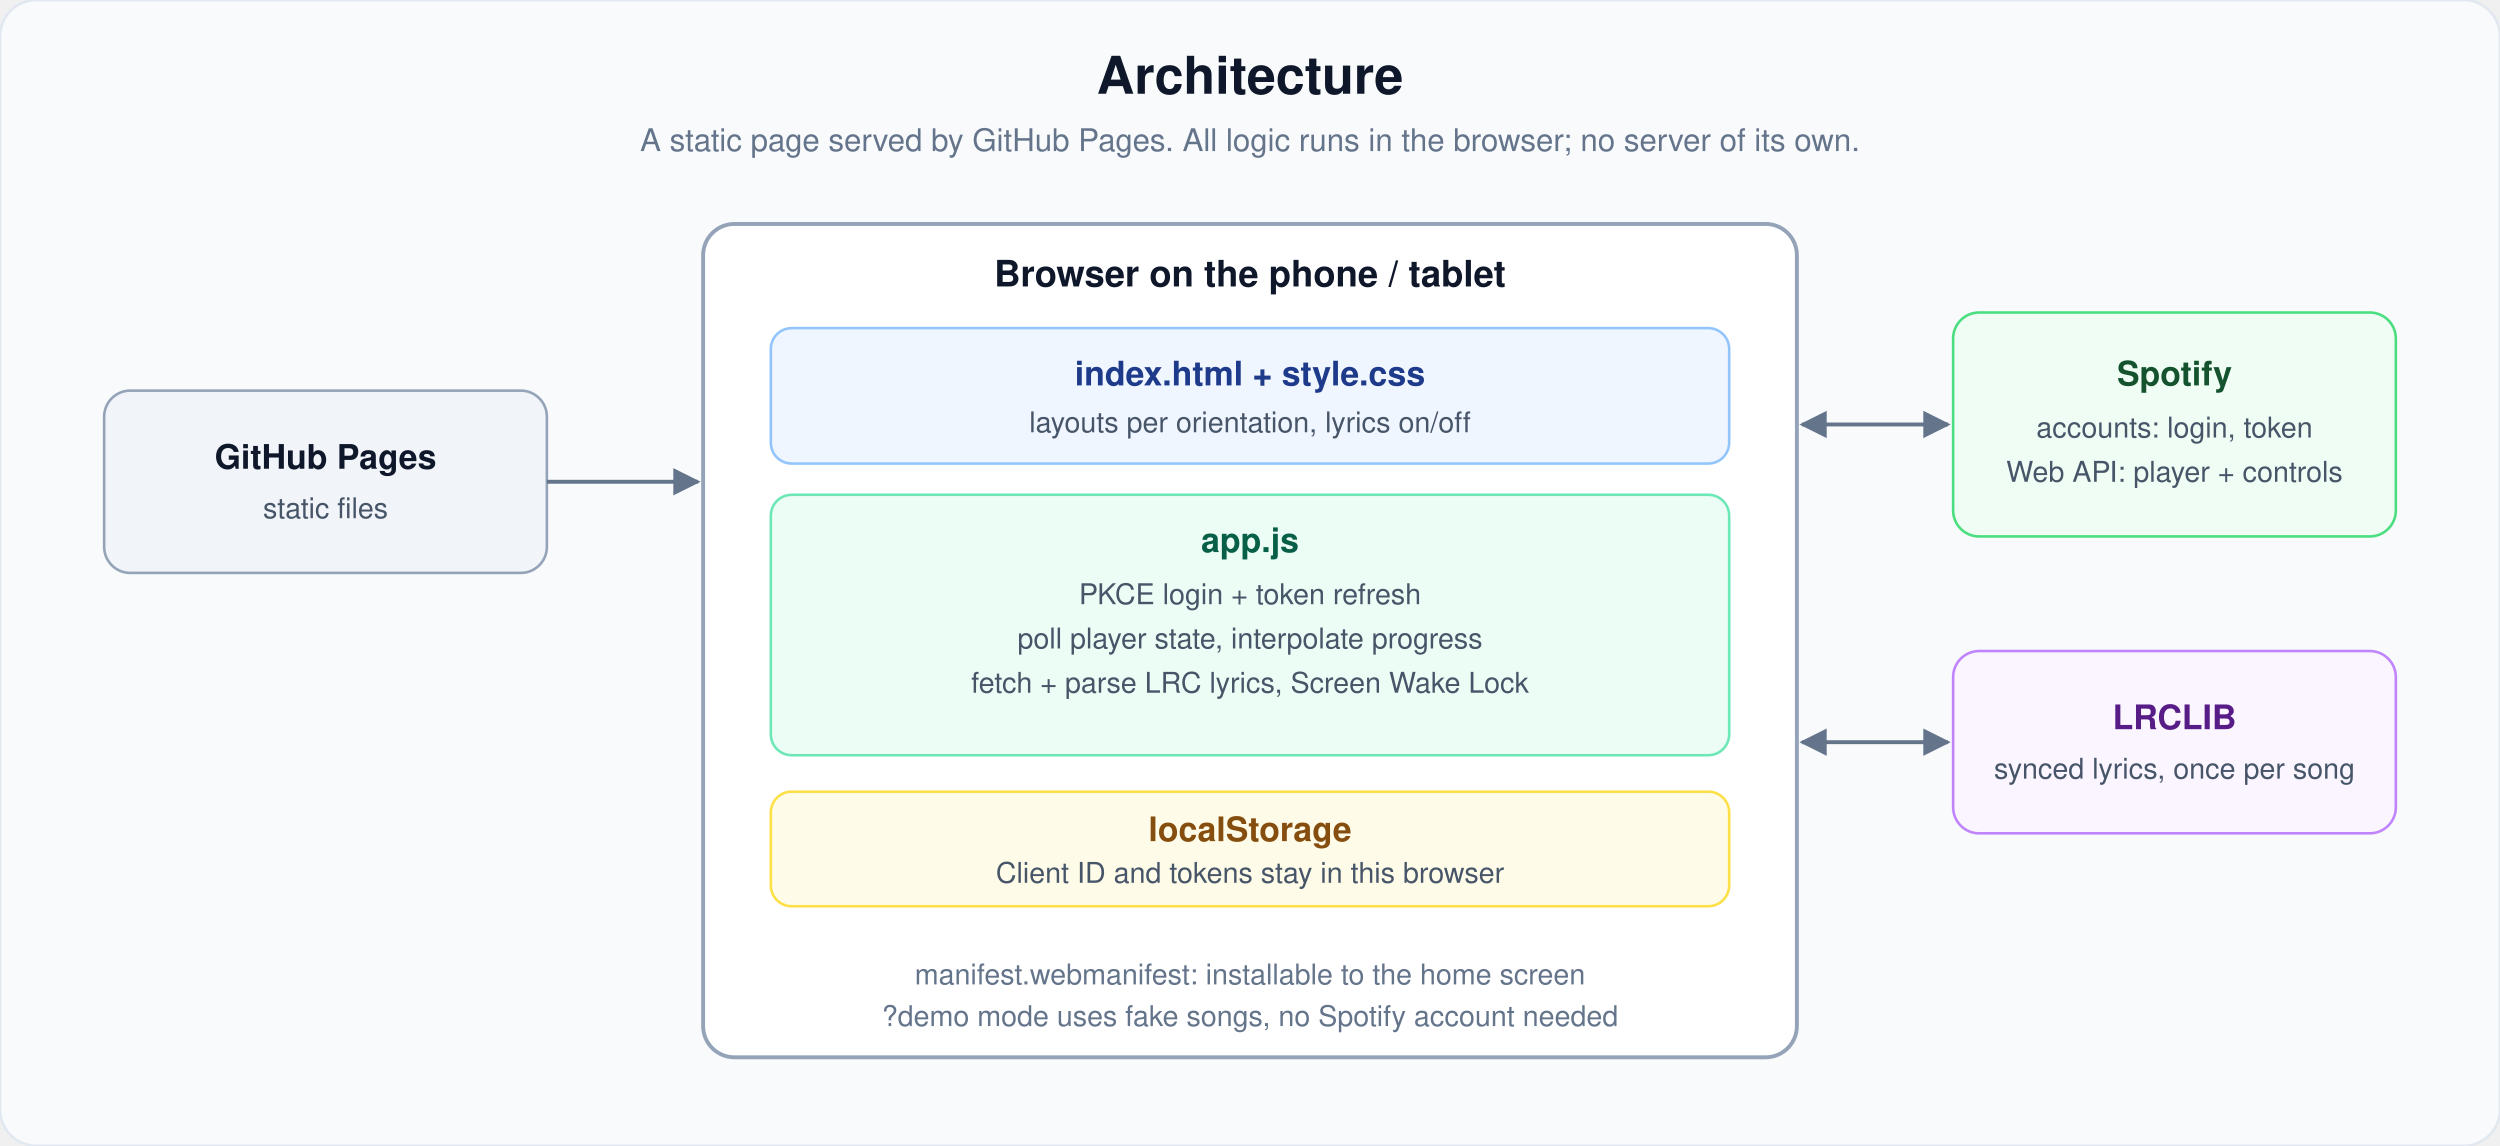
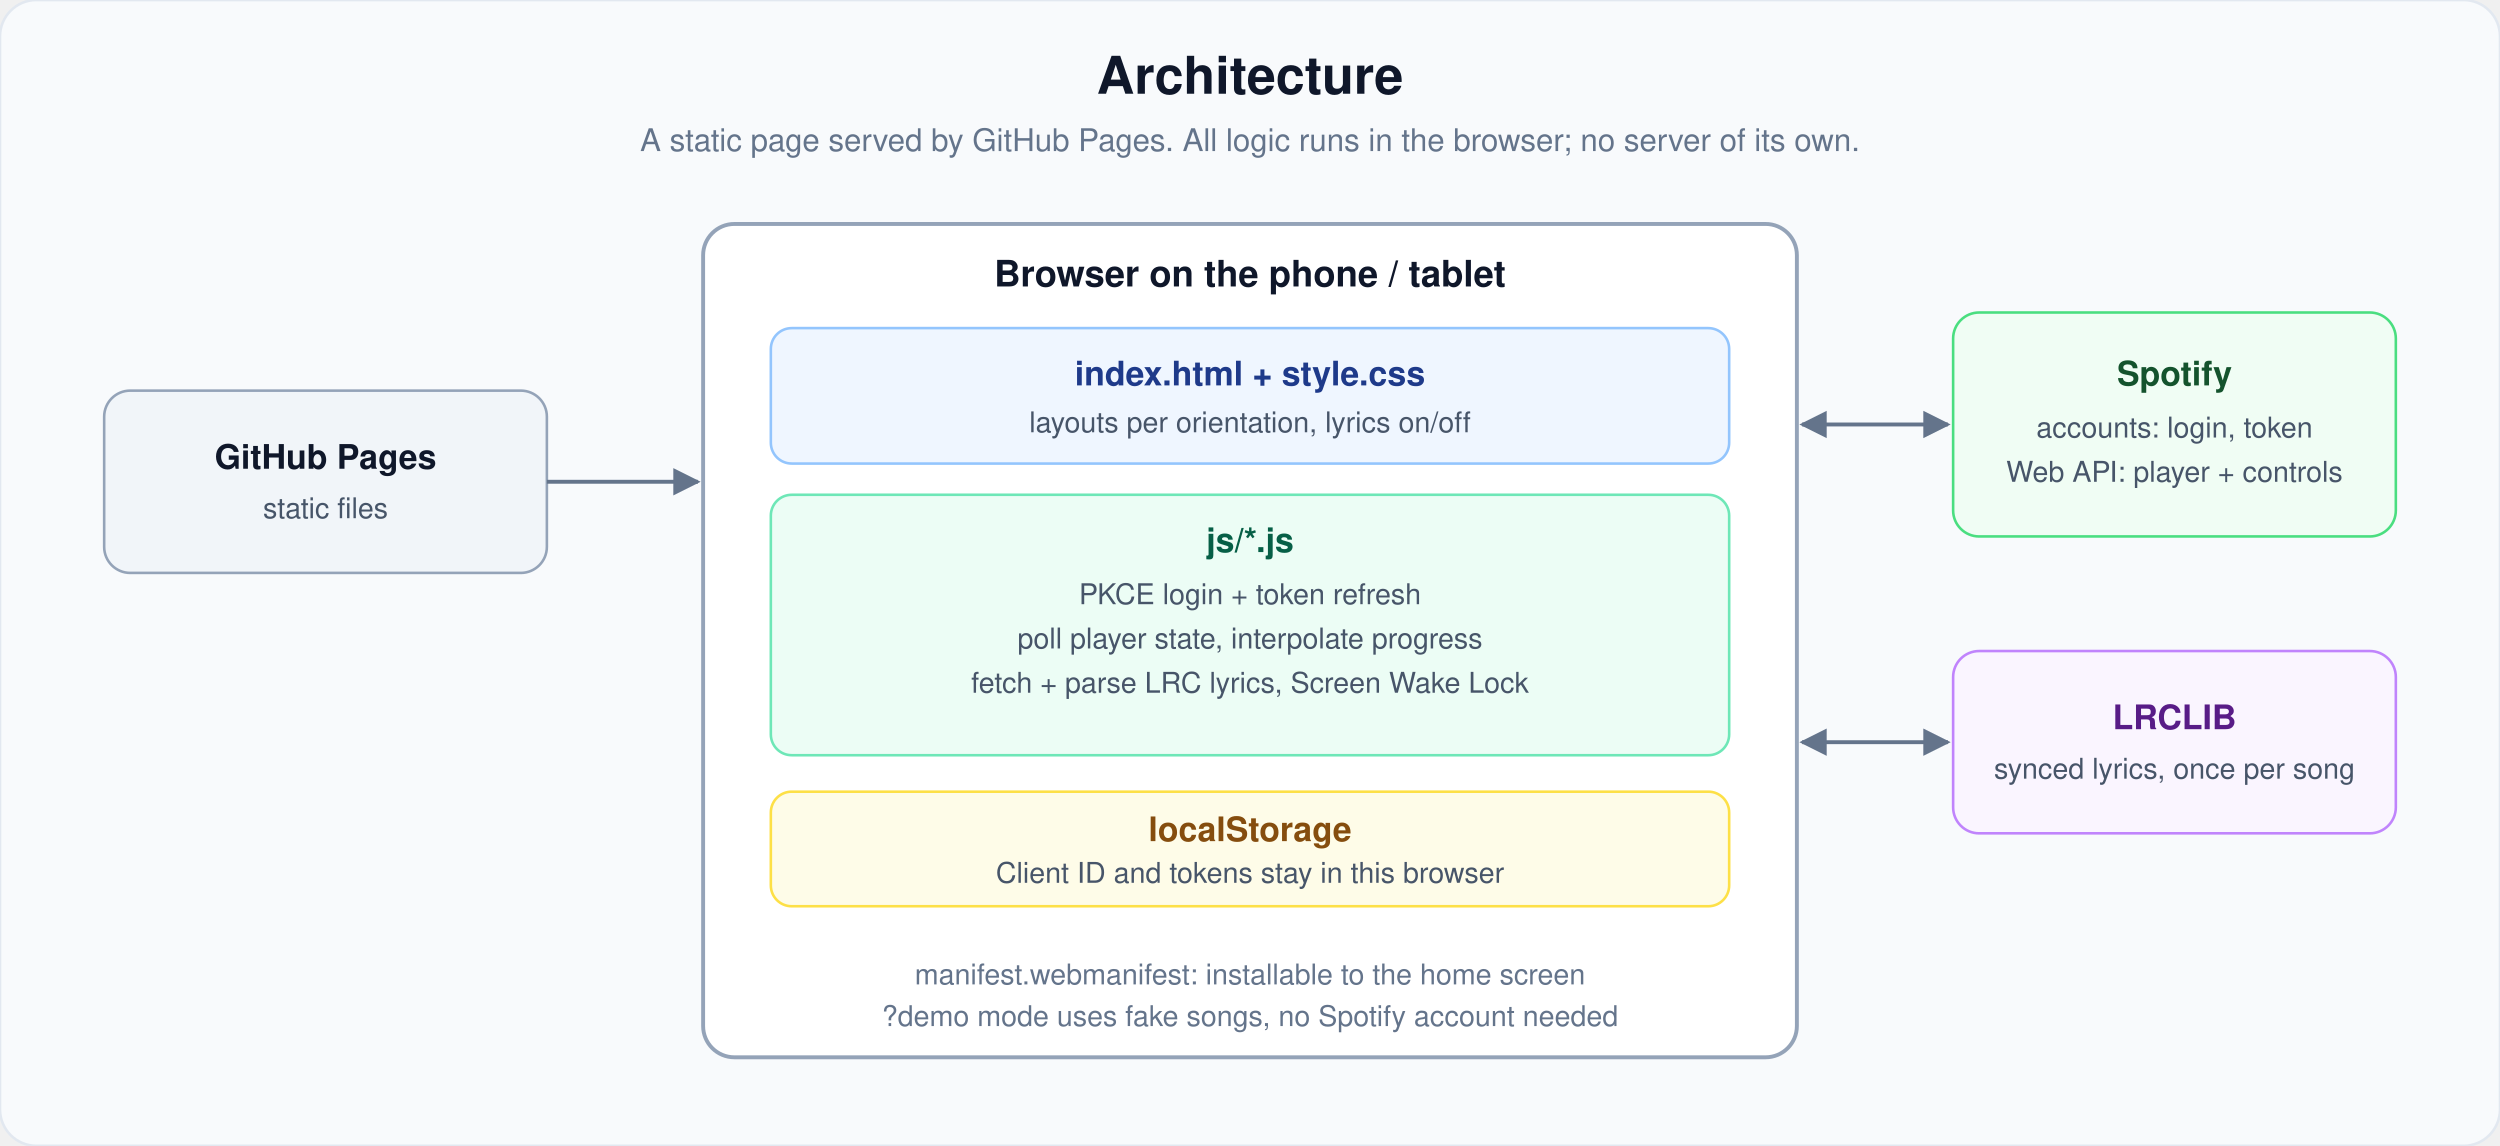
<svg xmlns="http://www.w3.org/2000/svg" viewBox="0 0 960 440" font-family="-apple-system,Segoe UI,Helvetica,Arial,sans-serif">
  <defs>
    <marker id="a" viewBox="0 0 10 10" refX="9" refY="5" markerWidth="7" markerHeight="7" orient="auto-start-reverse">
      <path d="M0 0L10 5L0 10z" fill="#64748b" />
    </marker>
  </defs>
  <rect width="960" height="440" rx="14" fill="#f8fafc" stroke="#e2e8f0" />
  <text x="480" y="36" text-anchor="middle" font-size="20" font-weight="700" fill="#0f172a">Architecture</text>
  <text x="480" y="58" text-anchor="middle" font-size="12" fill="#64748b">A static page served by GitHub Pages. All logic runs in the browser; no server of its own.</text>
  <rect x="270" y="86" width="420" height="320" rx="12" fill="#ffffff" stroke="#94a3b8" stroke-width="1.5" />
  <text x="480" y="110" text-anchor="middle" font-size="14" font-weight="700" fill="#0f172a">Browser on the phone / tablet</text>
  <rect x="296" y="126" width="368" height="52" rx="8" fill="#eff6ff" stroke="#93c5fd" />
  <text x="480" y="148" text-anchor="middle" font-size="13" font-weight="600" fill="#1e3a8a">index.html + style.css</text>
  <text x="480" y="166" text-anchor="middle" font-size="11" fill="#475569">layouts per orientation, lyrics on/off</text>
  <rect x="296" y="190" width="368" height="100" rx="8" fill="#ecfdf5" stroke="#6ee7b7" />
-   <text x="480" y="212" text-anchor="middle" font-size="13" font-weight="600" fill="#065f46">app.js</text>
+   <text x="480" y="212" text-anchor="middle" font-size="13" font-weight="600" fill="#065f46">js/*.js</text>
  <text x="480" y="232" text-anchor="middle" font-size="11" fill="#475569">PKCE login + token refresh</text>
  <text x="480" y="249" text-anchor="middle" font-size="11" fill="#475569">poll player state, interpolate progress</text>
  <text x="480" y="266" text-anchor="middle" font-size="11" fill="#475569">fetch + parse LRC lyrics, Screen Wake Lock</text>
  <rect x="296" y="304" width="368" height="44" rx="8" fill="#fefce8" stroke="#fde047" />
  <text x="480" y="323" text-anchor="middle" font-size="13" font-weight="600" fill="#854d0e">localStorage</text>
  <text x="480" y="339" text-anchor="middle" font-size="11" fill="#475569">Client ID and tokens stay in this browser</text>
  <text x="480" y="378" text-anchor="middle" font-size="11" fill="#64748b">manifest.webmanifest: installable to the home screen</text>
  <text x="480" y="394" text-anchor="middle" font-size="11" fill="#64748b">?demo mode uses fake songs, no Spotify account needed</text>
  <rect x="40" y="150" width="170" height="70" rx="10" fill="#f1f5f9" stroke="#94a3b8" />
  <text x="125" y="180" text-anchor="middle" font-size="13" font-weight="600" fill="#0f172a">GitHub Pages</text>
  <text x="125" y="199" text-anchor="middle" font-size="11" fill="#475569">static files</text>
  <line x1="210" y1="185" x2="268" y2="185" stroke="#64748b" stroke-width="1.5" marker-end="url(#a)" />
  <rect x="750" y="120" width="170" height="86" rx="10" fill="#f0fdf4" stroke="#4ade80" />
  <text x="835" y="148" text-anchor="middle" font-size="13" font-weight="600" fill="#14532d">Spotify</text>
  <text x="835" y="168" text-anchor="middle" font-size="11" fill="#475569">accounts: login, token</text>
  <text x="835" y="185" text-anchor="middle" font-size="11" fill="#475569">Web API: player + controls</text>
  <line x1="692" y1="163" x2="748" y2="163" stroke="#64748b" stroke-width="1.5" marker-start="url(#a)" marker-end="url(#a)" />
  <rect x="750" y="250" width="170" height="70" rx="10" fill="#faf5ff" stroke="#c084fc" />
  <text x="835" y="280" text-anchor="middle" font-size="13" font-weight="600" fill="#581c87">LRCLIB</text>
  <text x="835" y="299" text-anchor="middle" font-size="11" fill="#475569">synced lyrics, once per song</text>
  <line x1="692" y1="285" x2="748" y2="285" stroke="#64748b" stroke-width="1.5" marker-start="url(#a)" marker-end="url(#a)" />
</svg>
